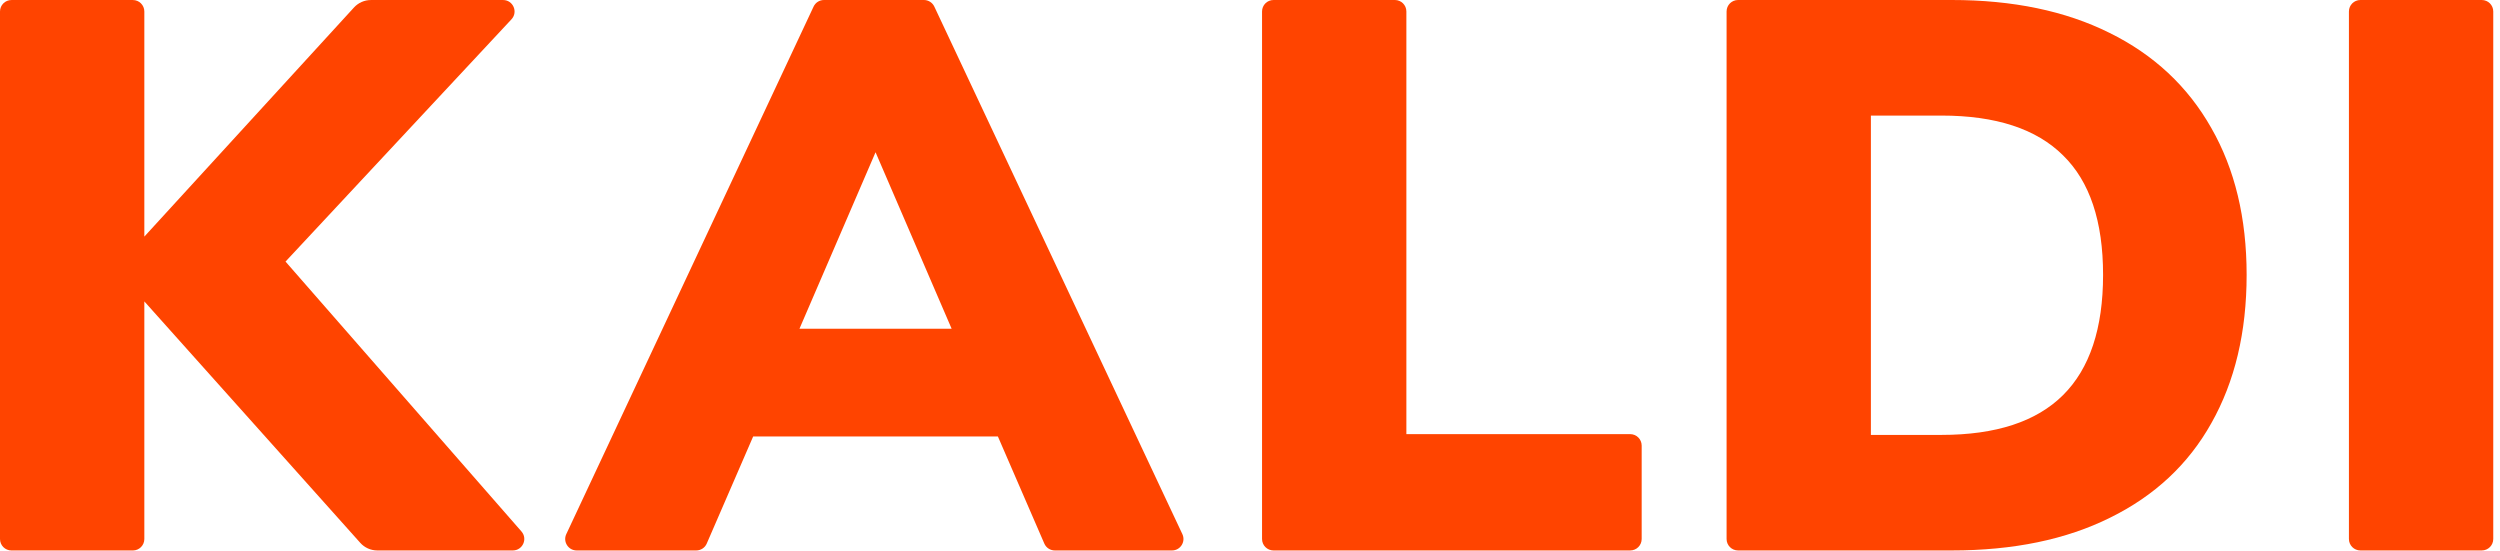
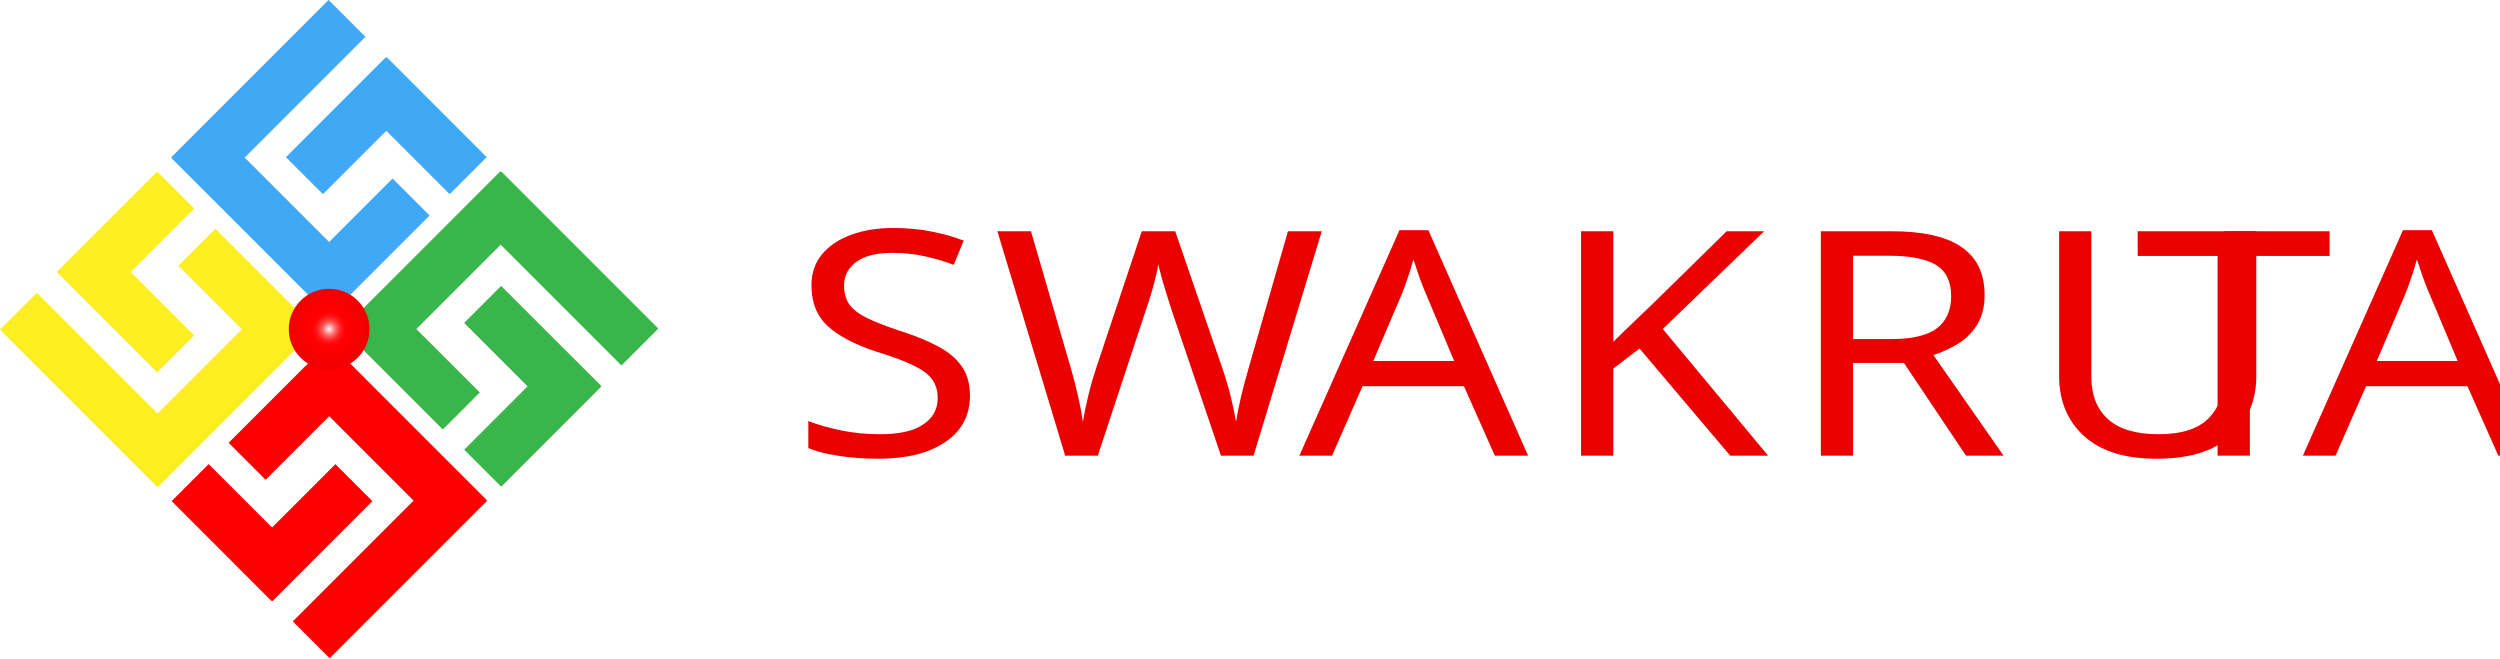
- <svg xmlns="http://www.w3.org/2000/svg" xmlns:xlink="http://www.w3.org/1999/xlink" viewBox="0 0 109 24">
-   <g transform="translate(-1470)">
-     <g style="mix-blend-mode:normal" transform="translate(1470)" fill="#f40">
-       <use xlink:href="#b" style="mix-blend-mode:normal" />
-       <use xlink:href="#c" style="mix-blend-mode:normal" />
-       <use xlink:href="#d" style="mix-blend-mode:normal" />
-       <use xlink:href="#e" style="mix-blend-mode:normal" />
-       <use xlink:href="#f" style="mix-blend-mode:normal" />
-     </g>
-   </g>
+ <svg xmlns="http://www.w3.org/2000/svg" id="Layer_1" data-name="Layer 1" viewBox="0 0 227.86 60">
  <defs>
-     <path id="b" d="M22.735 23.171c.283.323.053.829-.376.829h-5.907c-.285 0-.556-.121-.745-.333l-9.414-10.526v10.36c0 .276-.224.5-.5.5h-5.293c-.276 0-.5-.224-.5-.5v-23c0-.276.224-.5.5-.5h5.293c.276 0 .5.224.5.5v9.815l9.141-9.99c.19-.207.457-.325.738-.325h5.762c.437 0 .664.521.366.841l-9.851 10.563 10.287 11.767z" />
-     <path id="c" d="M45.991 24c-.199 0-.38-.118-.459-.301l-2.024-4.669h-10.67l-2.024 4.669c-.079.183-.259.301-.459.301h-5.212c-.366 0-.608-.381-.453-.712l10.782-23c.082-.176.259-.288.453-.288h4.358c.194 0 .37.112.453.287l10.815 23c.156.332-.086.713-.452.713h-5.108zm-11.135-9.668h6.635l-3.317-7.694-3.317 7.694z" />
-     <path id="d" d="M55.525 24c-.276 0-.5-.224-.5-.5v-23c0-.276.224-.5.5-.5h5.293c.276 0 .5.224.5.5v18.428h9.759c.276 0 .5.224.5.5v4.072c0 .276-.224.5-.5.5h-15.552z" />
-     <path id="e" d="M75.279.5c0-.276.224-.5.5-.5h9.315c2.667 0 4.959.477 6.874 1.43 1.938.953 3.42 2.338 4.446 4.153 1.026 1.793 1.539 3.926 1.539 6.4 0 2.496-.513 4.652-1.539 6.468-1.003 1.793-2.474 3.166-4.412 4.119-1.915.953-4.218 1.43-6.908 1.43h-9.315c-.276 0-.5-.224-.5-.5v-23zm9.37 18.462c2.371 0 4.138-.579 5.301-1.736 1.163-1.157 1.744-2.905 1.744-5.242 0-2.338-.581-4.074-1.744-5.209-1.163-1.157-2.93-1.736-5.301-1.736h-3.078v13.923h3.078z" />
-     <path id="f" d="M102.913 24c-.276 0-.5-.224-.5-.5v-23c0-.276.224-.5.5-.5h5.293c.276 0 .5.224.5.5v23c0 .276-.224.5-.5.5h-5.293z" />
+     <style>.cls-1{font-size:28.65px;fill:#eb0000;font-family:Impact;letter-spacing:0.05em;}.cls-2{letter-spacing:0.04em;}.cls-3{letter-spacing:0.01em;}.cls-4{fill:red;}.cls-5{fill:#fcee21;}.cls-6{fill:#39b54a;}.cls-7{fill:#3fa9f5;}.cls-8{fill:url(#radial-gradient);}</style>
+     <radialGradient id="radial-gradient" cx="30.38" cy="31.04" r="3.68" gradientTransform="translate(-0.38 -1.04)" gradientUnits="userSpaceOnUse">
+       <stop offset="0" stop-color="#fff" />
+       <stop offset="0.01" stop-color="#fff4f4" />
+       <stop offset="0.06" stop-color="#ffbcbc" />
+       <stop offset="0.12" stop-color="#ff8a8a" />
+       <stop offset="0.17" stop-color="#ff5f5f" />
+       <stop offset="0.23" stop-color="#ff3d3d" />
+       <stop offset="0.28" stop-color="#f22" />
+       <stop offset="0.34" stop-color="#ff0f0f" />
+       <stop offset="0.4" stop-color="#ff0404" />
+       <stop offset="0.46" stop-color="red" />
+       <stop offset="1" stop-color="#f00000" />
+     </radialGradient>
  </defs>
+   <text class="cls-1" transform="translate(72 41.53) scale(1.14 1)">S<tspan class="cls-2" x="16.24" y="0">W</tspan>
+     <tspan x="40.73" y="0">AKRU</tspan>
+     <tspan class="cls-3" x="107.47" y="0">T</tspan>
+     <tspan x="120.96" y="0">A</tspan>
+   </text>
+   <rect class="cls-4" x="34.16" y="29.98" width="4.75" height="20.26" transform="translate(-18.66 37.58) rotate(-45)" />
+   <rect class="cls-4" x="20.5" y="42.1" width="4.77" height="12.88" transform="translate(-28.62 30.4) rotate(-45)" />
+   <rect class="cls-4" x="34.16" y="41.03" width="4.75" height="20.26" transform="translate(25.19 113.16) rotate(-135)" />
+   <rect class="cls-4" x="25.7" y="31.05" width="4.77" height="12.88" transform="translate(20.43 83.86) rotate(-135)" />
+   <rect class="cls-4" x="26.31" y="42.1" width="4.77" height="12.88" transform="translate(13.67 103.16) rotate(-135)" />
+   <rect class="cls-5" x="18.52" y="25.4" width="4.75" height="20.26" transform="translate(30.24 -4.37) rotate(45)" />
+   <rect class="cls-5" x="10.07" y="15.44" width="4.77" height="12.88" transform="translate(18.12 -2.4) rotate(45)" />
+   <rect class="cls-5" x="7.47" y="25.4" width="4.75" height="20.26" transform="translate(-23.24 17.37) rotate(-45)" />
+   <rect class="cls-5" x="21.12" y="20.64" width="4.77" height="12.88" transform="translate(-13.27 24.56) rotate(-45)" />
+   <rect class="cls-5" x="10.07" y="21.26" width="4.77" height="12.88" transform="translate(-16.94 16.92) rotate(-45)" />
+   <rect class="cls-6" x="38.73" y="14.34" width="4.75" height="20.26" transform="translate(51.87 70.84) rotate(-135)" />
+   <rect class="cls-6" x="47.15" y="31.68" width="4.77" height="12.88" transform="translate(56.62 100.1) rotate(-135)" />
+   <rect class="cls-6" x="49.78" y="14.34" width="4.75" height="20.26" transform="translate(105.34 4.89) rotate(135)" />
+   <rect class="cls-6" x="36.1" y="26.48" width="4.77" height="12.88" transform="translate(87.98 28.97) rotate(135)" />
+   <rect class="cls-6" x="47.15" y="25.86" width="4.77" height="12.88" transform="translate(106.41 20.11) rotate(135)" />
+   <rect class="cls-7" x="23.09" y="9.76" width="4.75" height="20.26" transform="translate(56.54 15.95) rotate(135)" />
+   <rect class="cls-7" x="36.73" y="5.02" width="4.77" height="12.88" transform="translate(73.88 -8.1) rotate(135)" />
+   <rect class="cls-7" x="23.09" y="-1.29" width="4.75" height="20.26" transform="translate(12.71 -15.42) rotate(45)" />
+   <rect class="cls-7" x="31.53" y="16.07" width="4.77" height="12.88" transform="translate(24.85 -17.39) rotate(45)" />
+   <rect class="cls-7" x="30.91" y="5.02" width="4.77" height="12.88" transform="translate(16.86 -20.19) rotate(45)" />
+   <circle class="cls-8" cx="30" cy="30" r="3.68" />
</svg>
